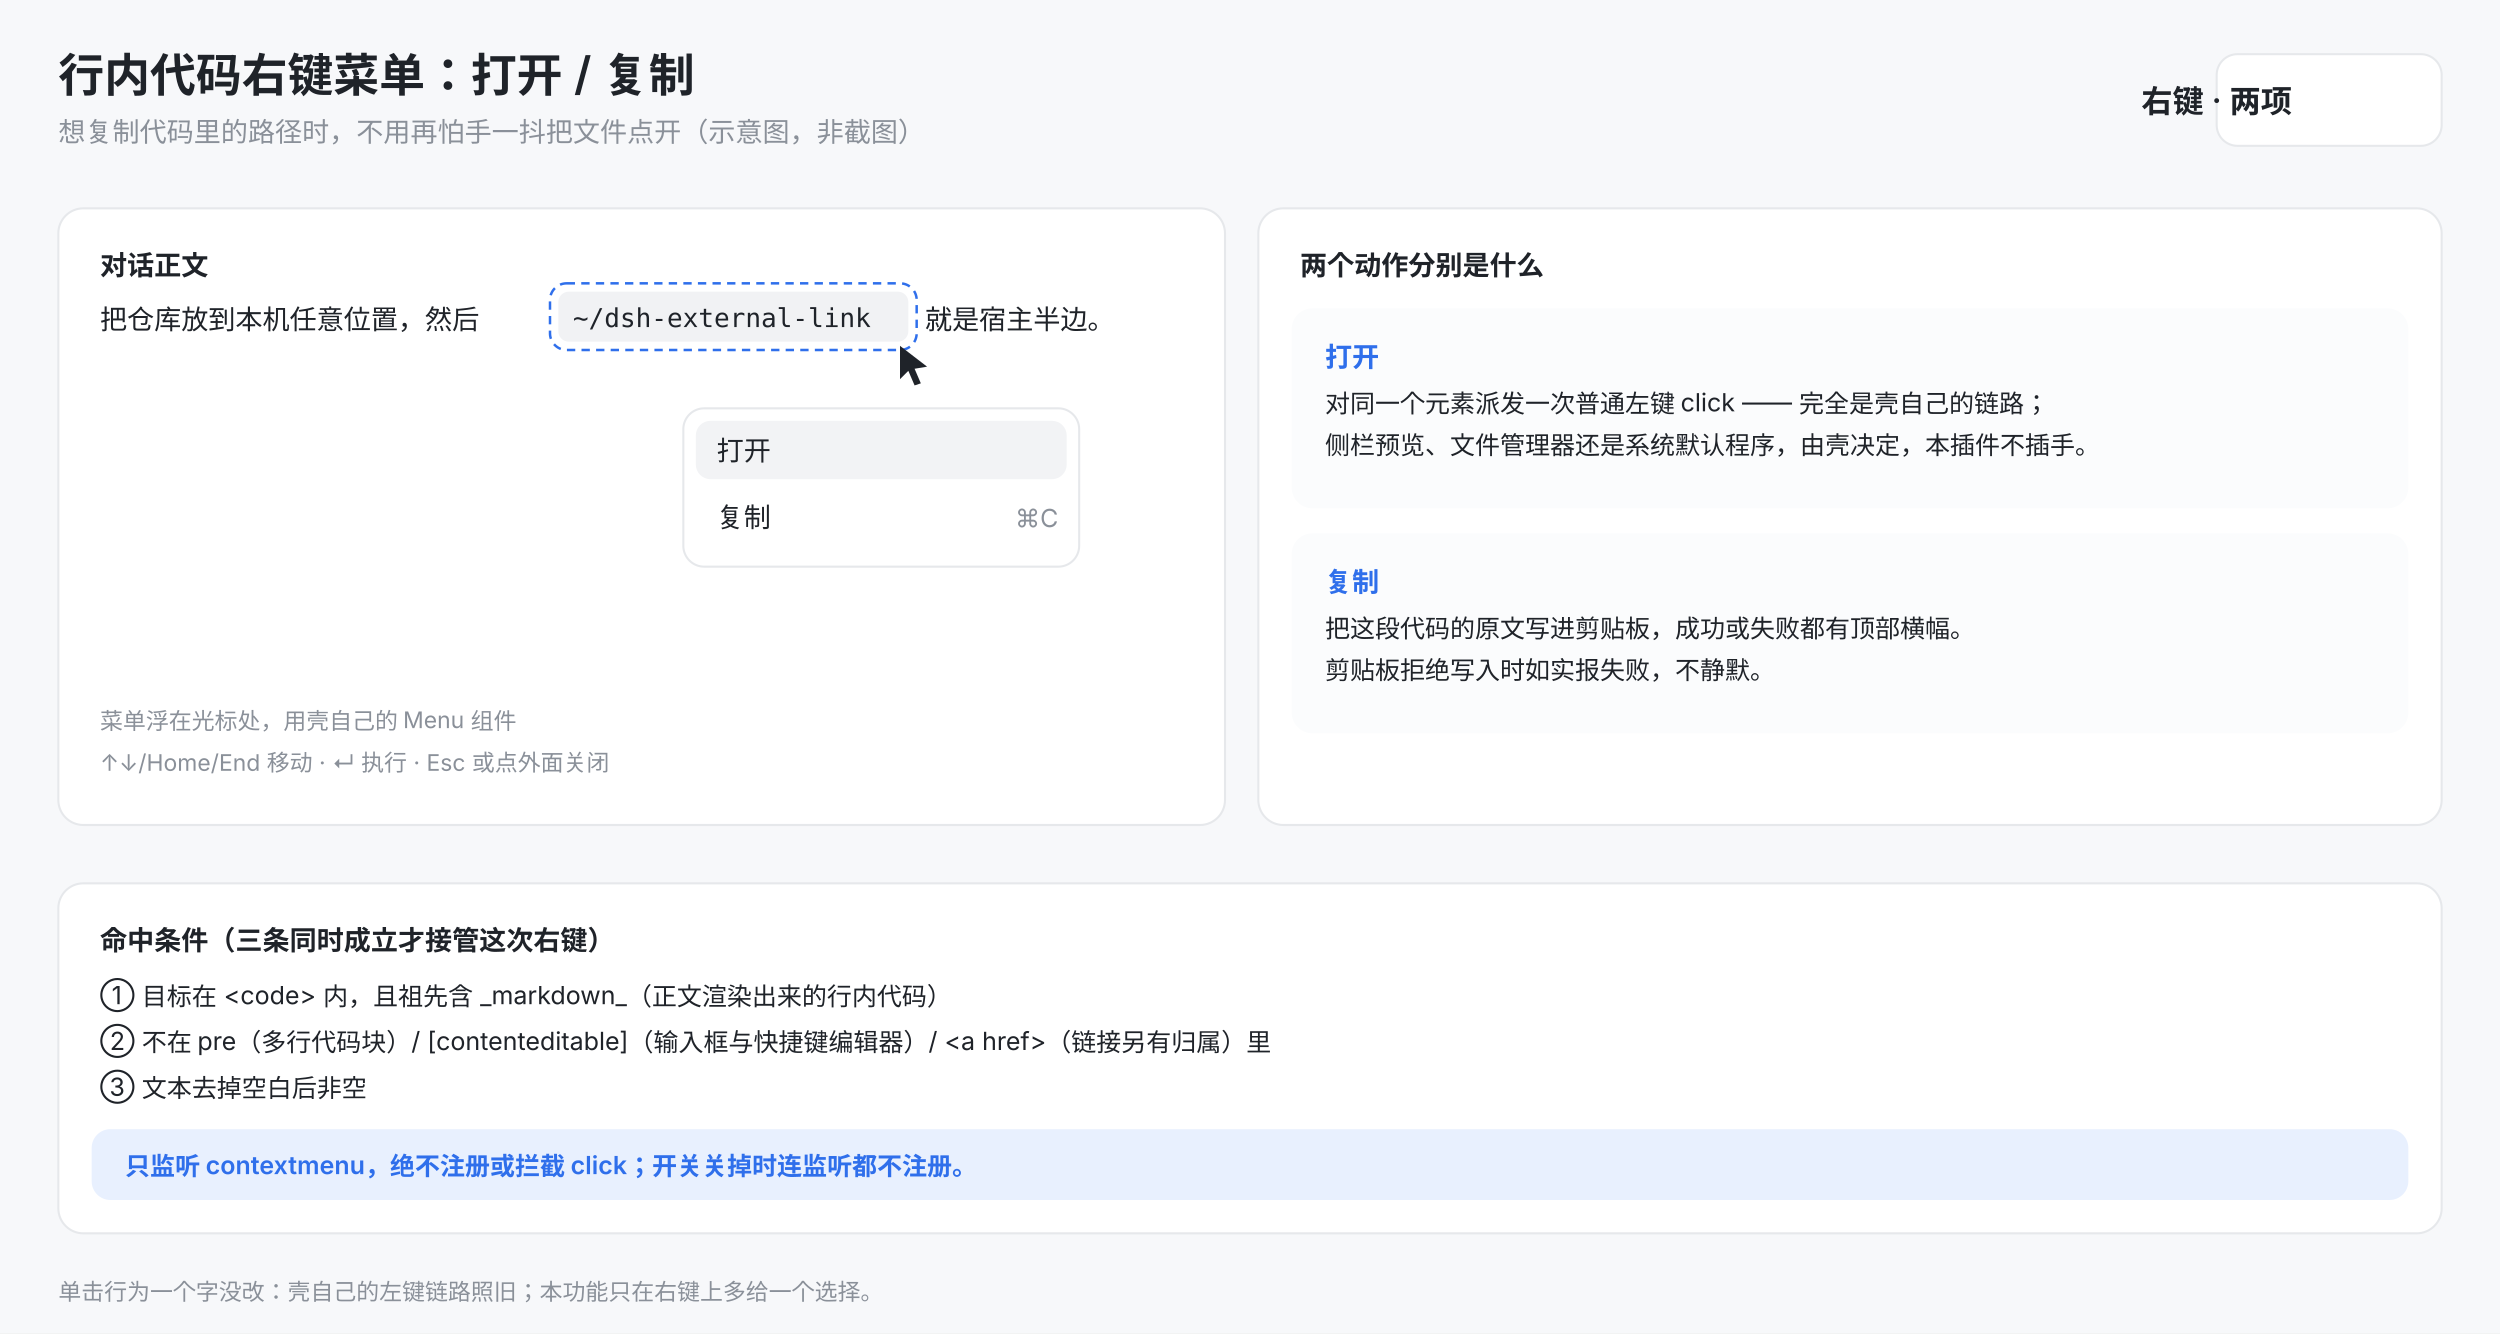
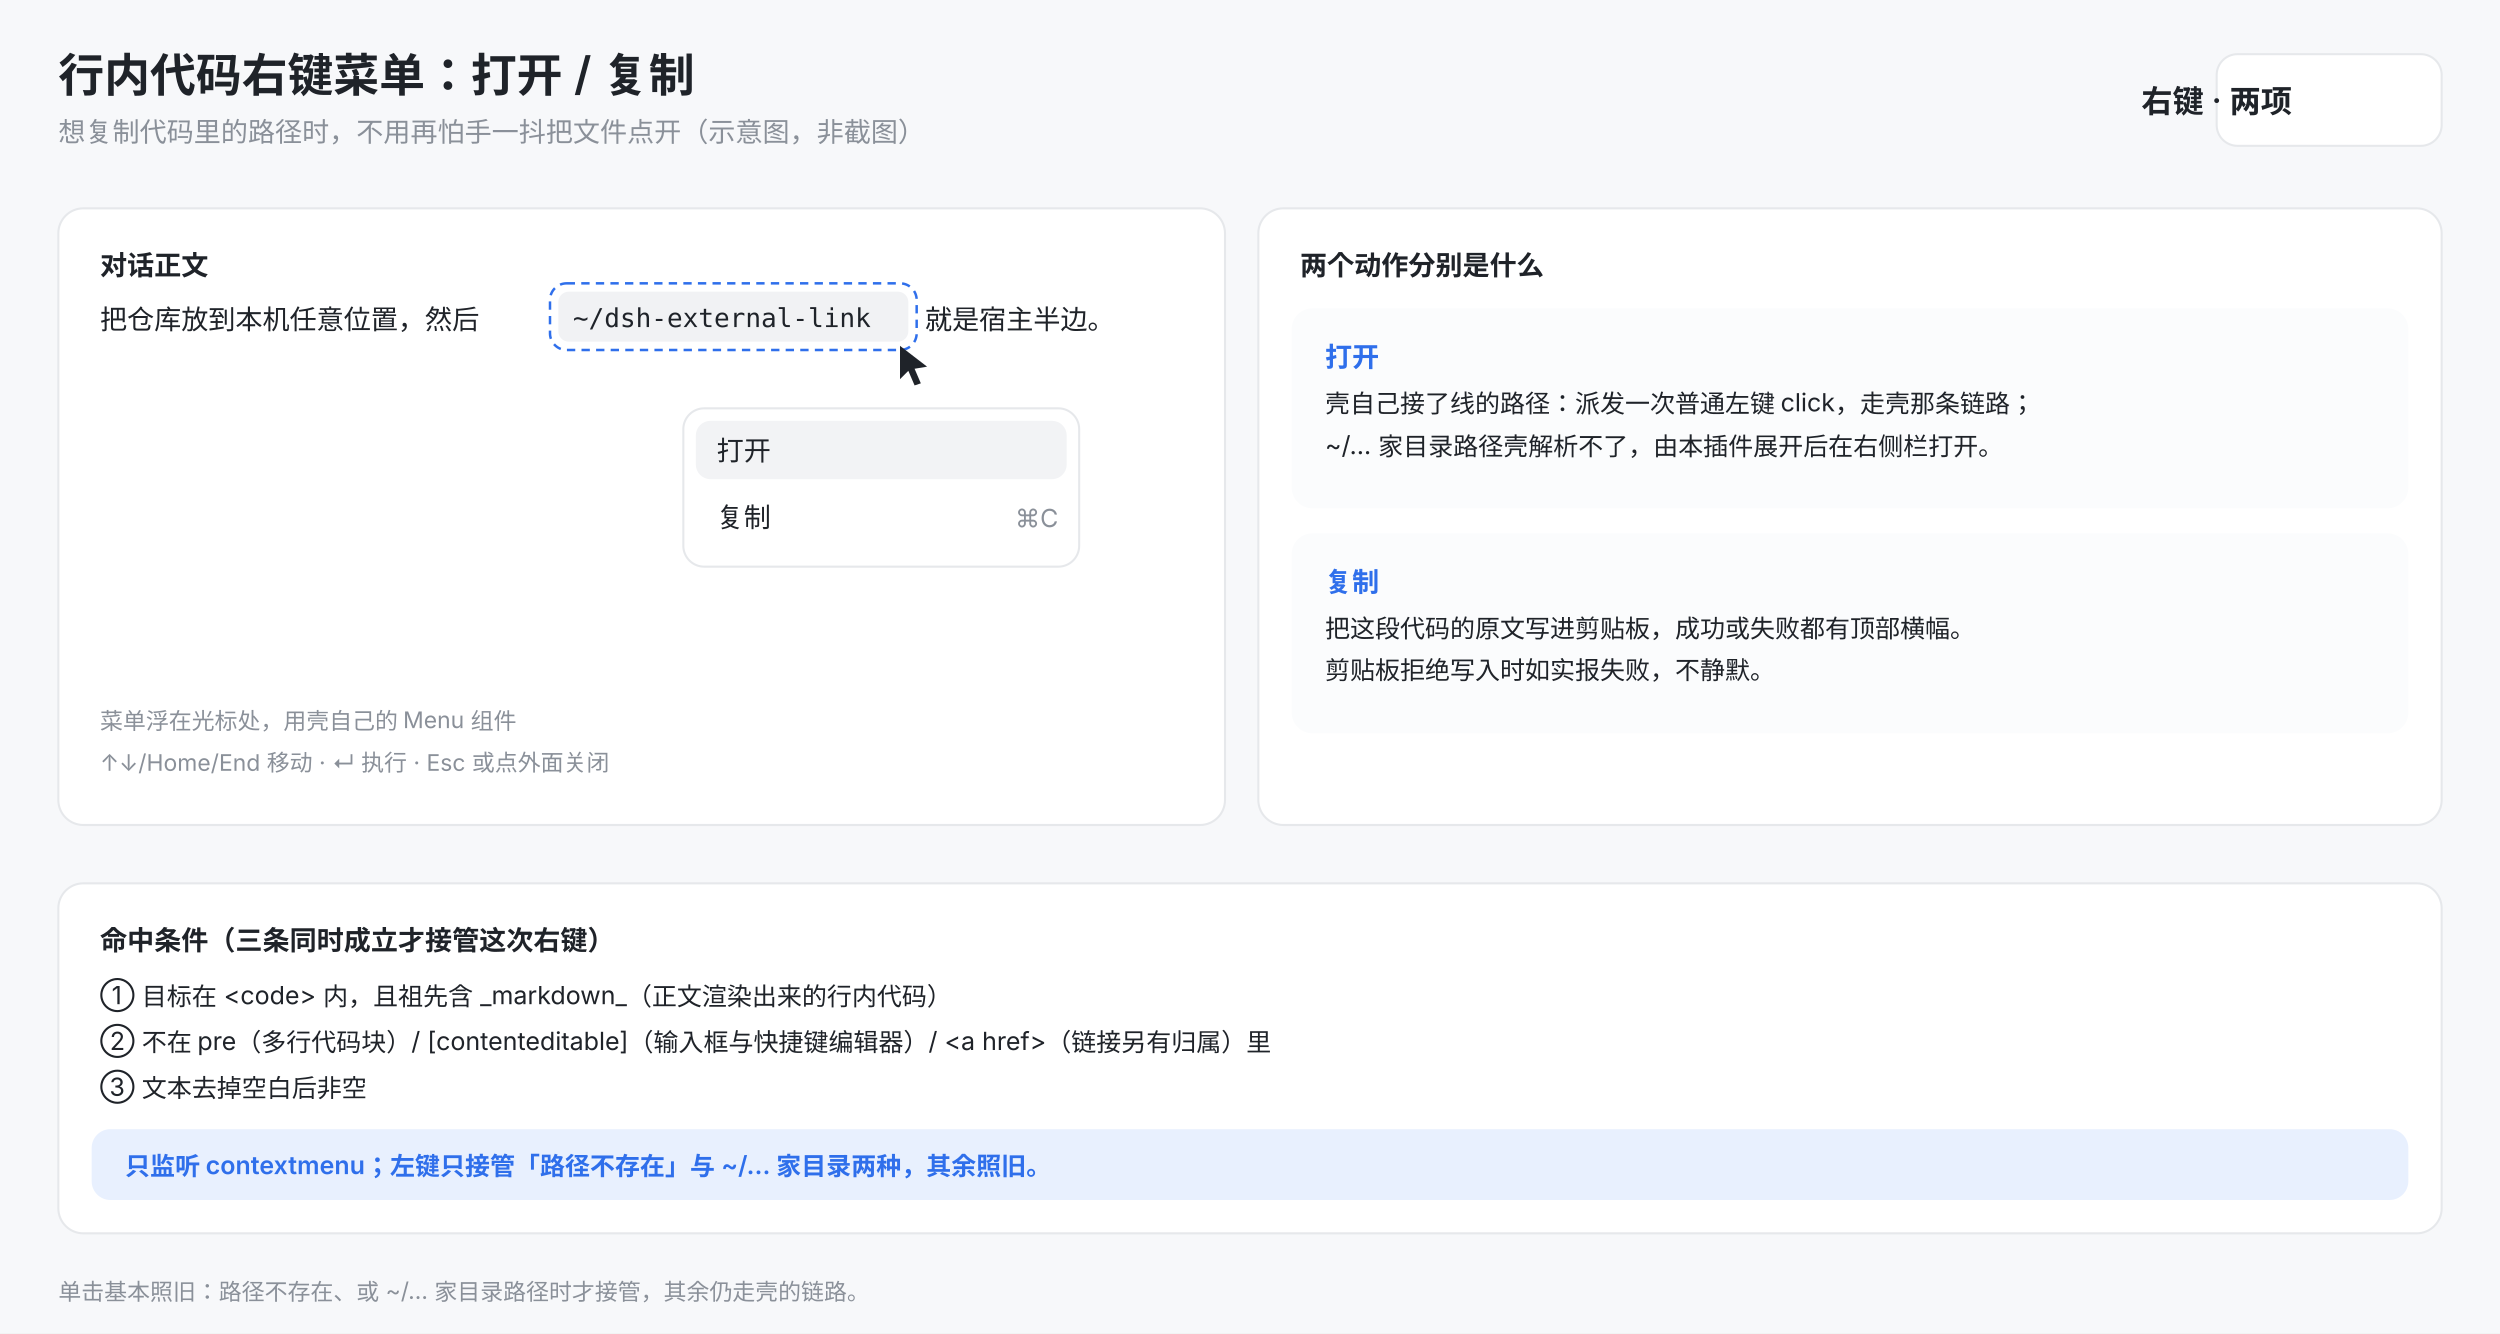
<svg xmlns="http://www.w3.org/2000/svg" width="1200" height="640" viewBox="0 0 1200 640" role="img" aria-label="dsh-flow：行内代码右键菜单的命中条件与两个动作">
  <rect width="1200" height="640" fill="#f7f8fa" />
  <text x="28" y="44" font-family="-apple-system,BlinkMacSystemFont,'PingFang SC','Helvetica Neue',sans-serif" font-size="22" font-weight="600" fill="#1f2329" text-anchor="start">行内代码右键菜单：打开 / 复制</text>
  <text x="28" y="68" font-family="-apple-system,BlinkMacSystemFont,'PingFang SC','Helvetica Neue',sans-serif" font-size="13" font-weight="400" fill="#8a9099" text-anchor="start">想复制代码里的路径时，不用再怕手一抖把文件点开（示意图，非截图）</text>
  <rect x="1064" y="26" width="108" height="44" rx="10" fill="#ffffff" stroke="#e6e8eb" stroke-width="1" opacity="1" />
  <text x="1064" y="54" font-family="-apple-system,BlinkMacSystemFont,'PingFang SC','Helvetica Neue',sans-serif" font-size="15" font-weight="600" fill="#1f2329" text-anchor="middle">右键 · 两项</text>
  <rect x="28" y="100" width="560" height="296" rx="12" fill="#ffffff" stroke="#e6e8eb" stroke-width="1" opacity="1" />
  <text x="48" y="132" font-family="-apple-system,BlinkMacSystemFont,'PingFang SC','Helvetica Neue',sans-serif" font-size="13" font-weight="600" fill="#1f2329" text-anchor="start">对话正文</text>
  <text x="48" y="158" font-family="-apple-system,BlinkMacSystemFont,'PingFang SC','Helvetica Neue',sans-serif" font-size="13" font-weight="400" fill="#1f2329" text-anchor="start">把仓库放到本机任意位置，然后</text>
  <rect x="268" y="140" width="168" height="24" rx="5" fill="#f1f2f4" stroke="none" stroke-width="1" opacity="1" />
  <text x="275" y="157" font-family="ui-monospace,SFMono-Regular,Menlo,monospace" font-size="12.5" fill="#1f2329">~/dsh-external-link</text>
  <rect x="264" y="136" width="176" height="32" rx="8" fill="none" stroke="#2f6feb" stroke-width="1.2" stroke-dasharray="4 3" />
  <text x="444" y="158" font-family="-apple-system,BlinkMacSystemFont,'PingFang SC','Helvetica Neue',sans-serif" font-size="13" font-weight="400" fill="#1f2329" text-anchor="start">就是宿主半边。</text>
  <path d="M432 166 l0 16 l4 -4 l3 7 l3 -1 l-3 -7 l6 -1 z" fill="#1f2329" />
  <rect x="328" y="196" width="190" height="76" rx="10" fill="#ffffff" stroke="#e6e8eb" stroke-width="1" opacity="1" />
  <rect x="334" y="202" width="178" height="28" rx="7" fill="#f2f3f5" stroke="none" stroke-width="1" opacity="1" />
  <text x="344" y="221" font-family="-apple-system,BlinkMacSystemFont,'PingFang SC','Helvetica Neue',sans-serif" font-size="13" font-weight="400" fill="#1f2329" text-anchor="start">打开</text>
  <rect x="334" y="234" width="178" height="28" rx="7" fill="none" stroke="none" stroke-width="1" opacity="1" />
  <text x="344" y="253" font-family="-apple-system,BlinkMacSystemFont,'PingFang SC','Helvetica Neue',sans-serif" font-size="13" font-weight="400" fill="#1f2329" text-anchor="start">复制</text>
  <text x="508" y="253" font-family="-apple-system,BlinkMacSystemFont,'PingFang SC','Helvetica Neue',sans-serif" font-size="12" font-weight="400" fill="#8a9099" text-anchor="end">⌘C</text>
  <text x="48" y="350" font-family="-apple-system,BlinkMacSystemFont,'PingFang SC','Helvetica Neue',sans-serif" font-size="11" font-weight="400" fill="#8a9099" text-anchor="start">菜单浮在光标处，用壳自己的 Menu 组件</text>
  <text x="48" y="370" font-family="-apple-system,BlinkMacSystemFont,'PingFang SC','Helvetica Neue',sans-serif" font-size="11" font-weight="400" fill="#8a9099" text-anchor="start">↑↓/Home/End 移动 · ↵ 执行 · Esc 或点外面关闭</text>
  <rect x="604" y="100" width="568" height="296" rx="12" fill="#ffffff" stroke="#e6e8eb" stroke-width="1" opacity="1" />
  <text x="624" y="132" font-family="-apple-system,BlinkMacSystemFont,'PingFang SC','Helvetica Neue',sans-serif" font-size="13" font-weight="600" fill="#1f2329" text-anchor="start">两个动作分别是什么</text>
  <rect x="620" y="148" width="536" height="96" rx="10" fill="#fbfcfd" stroke="none" stroke-width="1" opacity="1" />
  <text x="636" y="176" font-family="-apple-system,BlinkMacSystemFont,'PingFang SC','Helvetica Neue',sans-serif" font-size="13" font-weight="600" fill="#2f6feb" text-anchor="start">打开</text>
-   <text x="636" y="198" font-family="-apple-system,BlinkMacSystemFont,'PingFang SC','Helvetica Neue',sans-serif" font-size="12" font-weight="400" fill="#1f2329" text-anchor="start">对同一个元素派发一次普通左键 click —— 完全是壳自己的链路；</text>
-   <text x="636" y="218" font-family="-apple-system,BlinkMacSystemFont,'PingFang SC','Helvetica Neue',sans-serif" font-size="12" font-weight="400" fill="#1f2329" text-anchor="start">侧栏预览、文件管理器还是系统默认程序，由壳决定，本插件不插手。</text>
+   <text x="636" y="198" font-family="-apple-system,BlinkMacSystemFont,'PingFang SC','Helvetica Neue',sans-serif" font-size="12" font-weight="400" fill="#1f2329" text-anchor="start">壳自己接了线的路径：派发一次普通左键 click，走壳那条链路；</text>
+   <text x="636" y="218" font-family="-apple-system,BlinkMacSystemFont,'PingFang SC','Helvetica Neue',sans-serif" font-size="12" font-weight="400" fill="#1f2329" text-anchor="start">~/… 家目录路径壳解析不了，由本插件展开后在右侧栏打开。</text>
  <rect x="620" y="256" width="536" height="96" rx="10" fill="#fbfcfd" stroke="none" stroke-width="1" opacity="1" />
  <text x="636" y="284" font-family="-apple-system,BlinkMacSystemFont,'PingFang SC','Helvetica Neue',sans-serif" font-size="13" font-weight="600" fill="#2f6feb" text-anchor="start">复制</text>
  <text x="636" y="306" font-family="-apple-system,BlinkMacSystemFont,'PingFang SC','Helvetica Neue',sans-serif" font-size="12" font-weight="400" fill="#1f2329" text-anchor="start">把这段代码的原文写进剪贴板，成功或失败都有顶部横幅。</text>
  <text x="636" y="326" font-family="-apple-system,BlinkMacSystemFont,'PingFang SC','Helvetica Neue',sans-serif" font-size="12" font-weight="400" fill="#1f2329" text-anchor="start">剪贴板拒绝写入时如实报失败，不静默。</text>
  <rect x="28" y="424" width="1144" height="168" rx="12" fill="#ffffff" stroke="#e6e8eb" stroke-width="1" opacity="1" />
  <text x="48" y="456" font-family="-apple-system,BlinkMacSystemFont,'PingFang SC','Helvetica Neue',sans-serif" font-size="13" font-weight="600" fill="#1f2329" text-anchor="start">命中条件（三条同时成立才接管这次右键）</text>
  <text x="48" y="482" font-family="-apple-system,BlinkMacSystemFont,'PingFang SC','Helvetica Neue',sans-serif" font-size="12" font-weight="400" fill="#1f2329" text-anchor="start">① 目标在 &lt;code&gt; 内，且祖先含 _markdown_（正文渲染出来的行内代码）</text>
  <text x="48" y="504" font-family="-apple-system,BlinkMacSystemFont,'PingFang SC','Helvetica Neue',sans-serif" font-size="12" font-weight="400" fill="#1f2329" text-anchor="start">② 不在 pre（多行代码块）/ [contenteditable]（输入框与快捷键编辑器）/ &lt;a href&gt;（链接另有归属）里</text>
  <text x="48" y="526" font-family="-apple-system,BlinkMacSystemFont,'PingFang SC','Helvetica Neue',sans-serif" font-size="12" font-weight="400" fill="#1f2329" text-anchor="start">③ 文本去掉空白后非空</text>
  <rect x="44" y="542" width="1112" height="34" rx="9" fill="#e8f0fe" stroke="none" stroke-width="1" opacity="1" />
-   <text x="60" y="564" font-family="-apple-system,BlinkMacSystemFont,'PingFang SC','Helvetica Neue',sans-serif" font-size="12" font-weight="600" fill="#2f6feb" text-anchor="start">只监听 contextmenu，绝不注册或拦截 click；开关关掉时连监听都不注册。</text>
-   <text x="28" y="624" font-family="-apple-system,BlinkMacSystemFont,'PingFang SC','Helvetica Neue',sans-serif" font-size="11" font-weight="400" fill="#8a9099" text-anchor="start">单击行为一个字没改：壳自己的左键链路照旧；本功能只在右键上多给一个选择。</text>
+   <text x="60" y="564" font-family="-apple-system,BlinkMacSystemFont,'PingFang SC','Helvetica Neue',sans-serif" font-size="12" font-weight="600" fill="#2f6feb" text-anchor="start">只监听 contextmenu；左键只接管「路径不存在」与 ~/… 家目录两种，其余照旧。</text>
+   <text x="28" y="624" font-family="-apple-system,BlinkMacSystemFont,'PingFang SC','Helvetica Neue',sans-serif" font-size="11" font-weight="400" fill="#8a9099" text-anchor="start">单击基本照旧：路径不存在、或 ~/… 家目录路径时才接管，其余仍走壳的链路。</text>
</svg>
